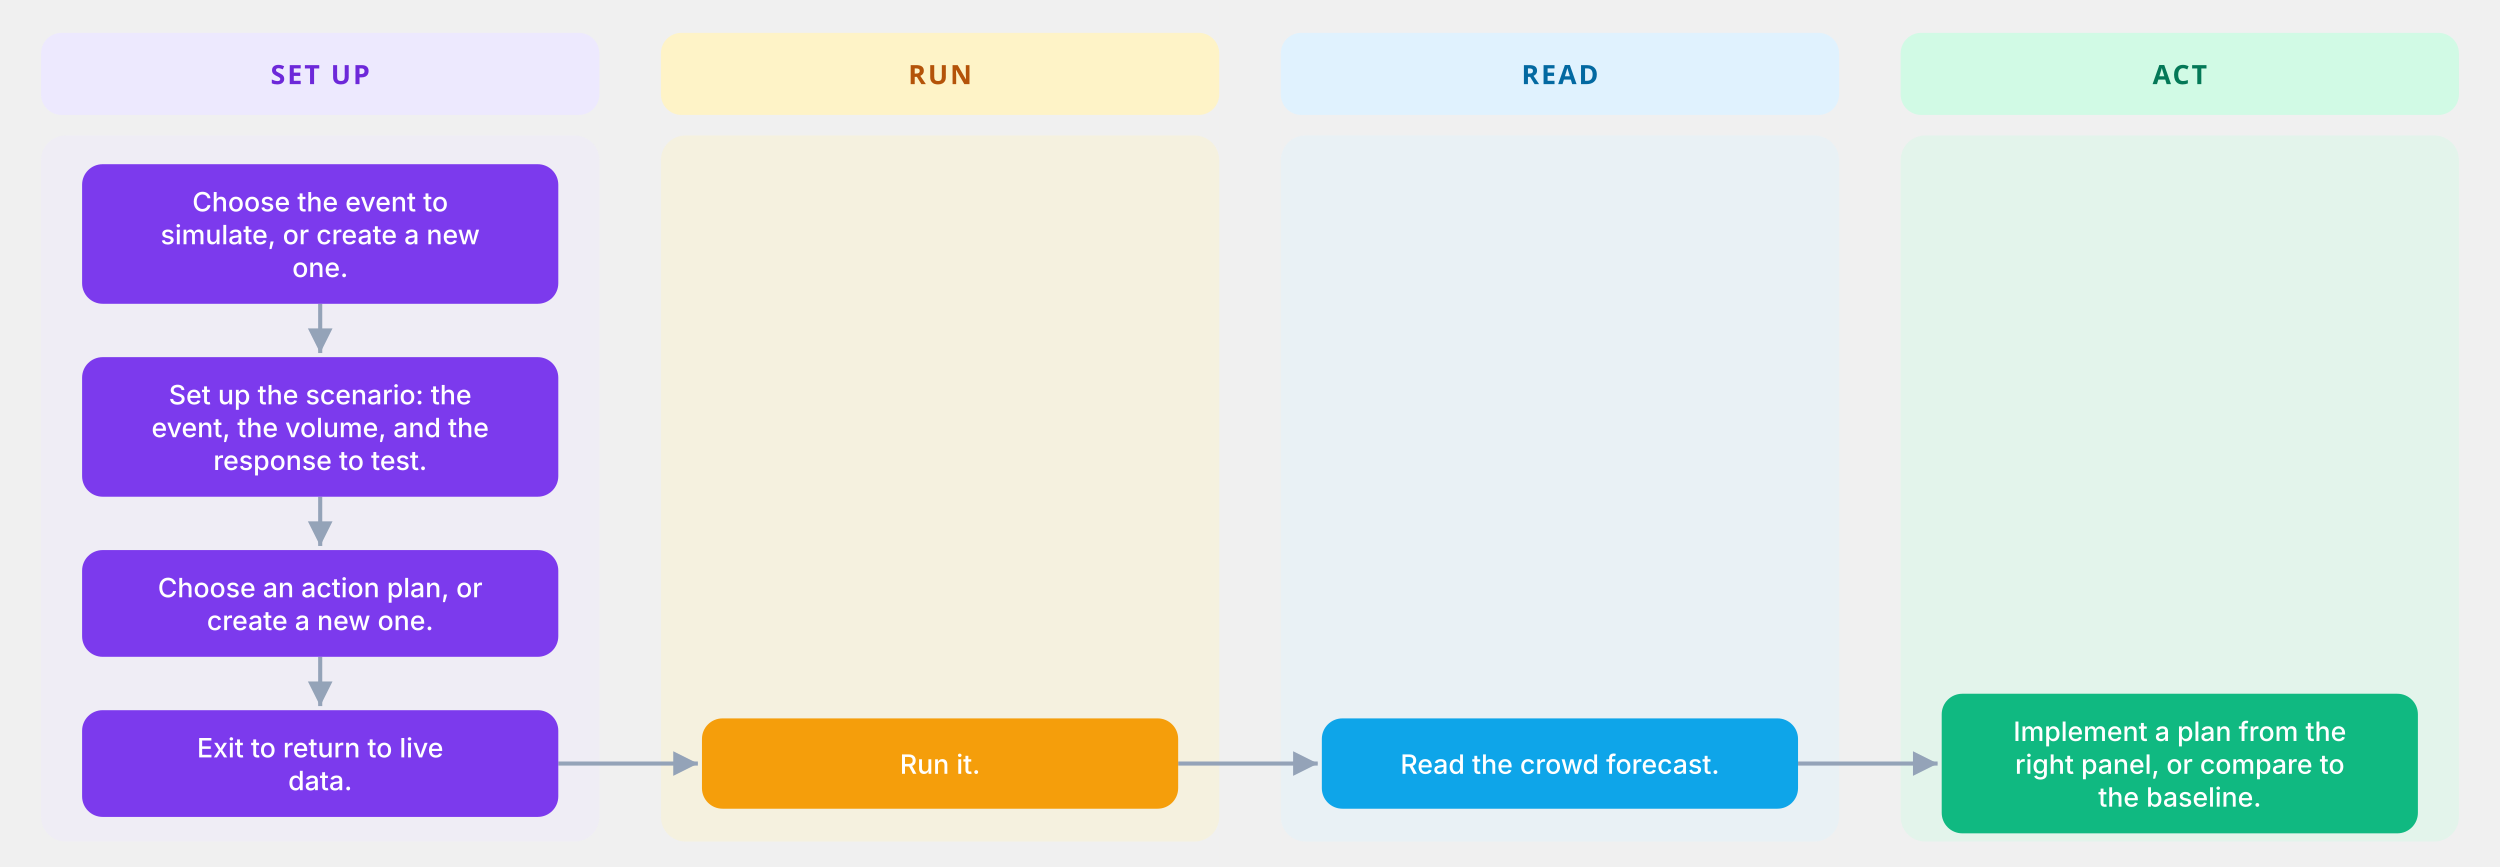
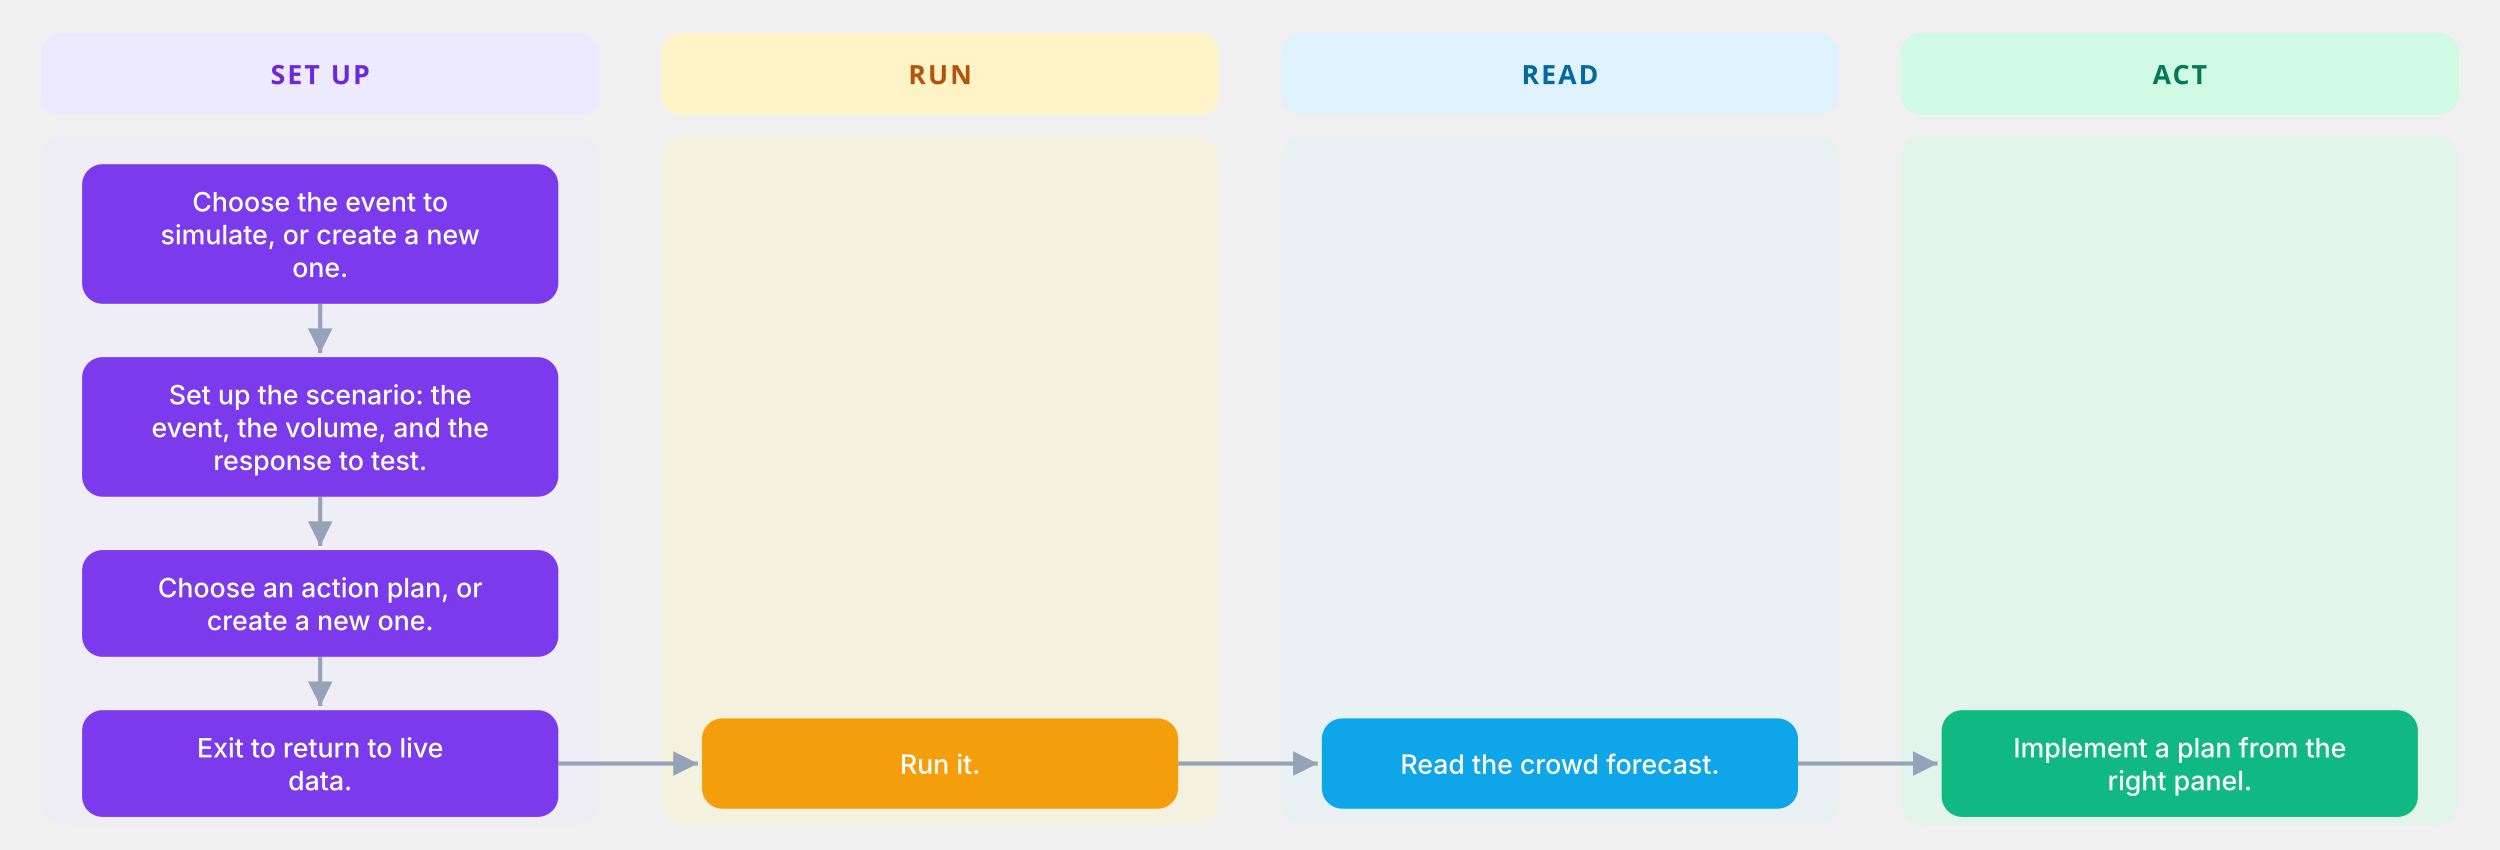
- <svg xmlns="http://www.w3.org/2000/svg" viewBox="0 0 1218 422">
+ <svg xmlns="http://www.w3.org/2000/svg" viewBox="0 0 1218 414">
  <defs>
    <marker id="rfarrow" markerWidth="9" markerHeight="9" refX="6" refY="3" orient="auto" markerUnits="strokeWidth">
      <path d="M0,0 L6,3 L0,6 Z" fill="#94a3b8" />
    </marker>
  </defs>
-   <rect x="20" y="66" width="272" height="344" rx="12" fill="#ede9fe" fill-opacity="0.4" />
+   <rect x="20" y="66" width="272" height="336" rx="12" fill="#ede9fe" fill-opacity="0.4" />
  <rect x="20" y="16" width="272" height="40" rx="10" fill="#ede9fe" />
  <text x="156" y="41" text-anchor="middle" font-family="ui-sans-serif, system-ui, sans-serif" font-size="13" font-weight="700" letter-spacing="1" fill="#6d28d9">SET UP</text>
-   <rect x="322" y="66" width="272" height="344" rx="12" fill="#fef3c7" fill-opacity="0.4" />
+   <rect x="322" y="66" width="272" height="336" rx="12" fill="#fef3c7" fill-opacity="0.4" />
  <rect x="322" y="16" width="272" height="40" rx="10" fill="#fef3c7" />
  <text x="458" y="41" text-anchor="middle" font-family="ui-sans-serif, system-ui, sans-serif" font-size="13" font-weight="700" letter-spacing="1" fill="#b45309">RUN</text>
-   <rect x="624" y="66" width="272" height="344" rx="12" fill="#e0f2fe" fill-opacity="0.4" />
+   <rect x="624" y="66" width="272" height="336" rx="12" fill="#e0f2fe" fill-opacity="0.4" />
  <rect x="624" y="16" width="272" height="40" rx="10" fill="#e0f2fe" />
  <text x="760" y="41" text-anchor="middle" font-family="ui-sans-serif, system-ui, sans-serif" font-size="13" font-weight="700" letter-spacing="1" fill="#0369a1">READ</text>
-   <rect x="926" y="66" width="272" height="344" rx="12" fill="#d1fae5" fill-opacity="0.4" />
+   <rect x="926" y="66" width="272" height="336" rx="12" fill="#d1fae5" fill-opacity="0.4" />
  <rect x="926" y="16" width="272" height="40" rx="10" fill="#d1fae5" />
  <text x="1062" y="41" text-anchor="middle" font-family="ui-sans-serif, system-ui, sans-serif" font-size="13" font-weight="700" letter-spacing="1" fill="#047857">ACT</text>
  <line x1="156.0" y1="148.0" x2="156.0" y2="172.0" stroke="#94a3b8" stroke-width="2" marker-end="url(#rfarrow)" />
  <line x1="156.0" y1="242.0" x2="156.0" y2="266.0" stroke="#94a3b8" stroke-width="2" marker-end="url(#rfarrow)" />
  <line x1="156.0" y1="320.0" x2="156.0" y2="344.0" stroke="#94a3b8" stroke-width="2" marker-end="url(#rfarrow)" />
  <line x1="272.0" y1="372.0" x2="340.0" y2="372.0" stroke="#94a3b8" stroke-width="2" marker-end="url(#rfarrow)" />
  <line x1="574.0" y1="372.0" x2="642.0" y2="372.0" stroke="#94a3b8" stroke-width="2" marker-end="url(#rfarrow)" />
  <line x1="876.0" y1="372.0" x2="944.0" y2="372.0" stroke="#94a3b8" stroke-width="2" marker-end="url(#rfarrow)" />
  <rect x="40.0" y="80.0" width="232" height="68.0" rx="10" fill="#7c3aed" />
  <text x="156.0" y="103.0" text-anchor="middle" font-family="ui-sans-serif, system-ui, -apple-system, sans-serif" font-size="13" font-weight="500" fill="#ffffff">Choose the event to</text>
  <text x="156.0" y="119.0" text-anchor="middle" font-family="ui-sans-serif, system-ui, -apple-system, sans-serif" font-size="13" font-weight="500" fill="#ffffff">simulate, or create a new</text>
  <text x="156.0" y="135.0" text-anchor="middle" font-family="ui-sans-serif, system-ui, -apple-system, sans-serif" font-size="13" font-weight="500" fill="#ffffff">one.</text>
  <rect x="40.0" y="174.0" width="232" height="68.0" rx="10" fill="#7c3aed" />
  <text x="156.0" y="197.0" text-anchor="middle" font-family="ui-sans-serif, system-ui, -apple-system, sans-serif" font-size="13" font-weight="500" fill="#ffffff">Set up the scenario: the</text>
  <text x="156.0" y="213.0" text-anchor="middle" font-family="ui-sans-serif, system-ui, -apple-system, sans-serif" font-size="13" font-weight="500" fill="#ffffff">event, the volume, and the</text>
  <text x="156.0" y="229.0" text-anchor="middle" font-family="ui-sans-serif, system-ui, -apple-system, sans-serif" font-size="13" font-weight="500" fill="#ffffff">response to test.</text>
  <rect x="40.0" y="268.0" width="232" height="52.0" rx="10" fill="#7c3aed" />
  <text x="156.0" y="291.0" text-anchor="middle" font-family="ui-sans-serif, system-ui, -apple-system, sans-serif" font-size="13" font-weight="500" fill="#ffffff">Choose an action plan, or</text>
  <text x="156.0" y="307.0" text-anchor="middle" font-family="ui-sans-serif, system-ui, -apple-system, sans-serif" font-size="13" font-weight="500" fill="#ffffff">create a new one.</text>
  <rect x="40.0" y="346.0" width="232" height="52.0" rx="10" fill="#7c3aed" />
  <text x="156.0" y="369.0" text-anchor="middle" font-family="ui-sans-serif, system-ui, -apple-system, sans-serif" font-size="13" font-weight="500" fill="#ffffff">Exit to return to live</text>
  <text x="156.0" y="385.0" text-anchor="middle" font-family="ui-sans-serif, system-ui, -apple-system, sans-serif" font-size="13" font-weight="500" fill="#ffffff">data.</text>
  <rect x="342.0" y="350.0" width="232" height="44.0" rx="10" fill="#f59e0b" />
  <text x="458.0" y="377.0" text-anchor="middle" font-family="ui-sans-serif, system-ui, -apple-system, sans-serif" font-size="13" font-weight="500" fill="#ffffff">Run it.</text>
  <rect x="644.0" y="350.0" width="232" height="44.0" rx="10" fill="#0ea5e9" />
  <text x="760.0" y="377.0" text-anchor="middle" font-family="ui-sans-serif, system-ui, -apple-system, sans-serif" font-size="13" font-weight="500" fill="#ffffff">Read the crowd forecast.</text>
-   <rect x="946.0" y="338.0" width="232" height="68.0" rx="10" fill="#10b981" />
-   <text x="1062.0" y="361.0" text-anchor="middle" font-family="ui-sans-serif, system-ui, -apple-system, sans-serif" font-size="13" font-weight="500" fill="#ffffff">Implement a plan from the</text>
-   <text x="1062.0" y="377.0" text-anchor="middle" font-family="ui-sans-serif, system-ui, -apple-system, sans-serif" font-size="13" font-weight="500" fill="#ffffff">right panel, or compare to</text>
-   <text x="1062.0" y="393.0" text-anchor="middle" font-family="ui-sans-serif, system-ui, -apple-system, sans-serif" font-size="13" font-weight="500" fill="#ffffff">the baseline.</text>
+   <rect x="946.0" y="346.0" width="232" height="52.0" rx="10" fill="#10b981" />
+   <text x="1062.0" y="369.0" text-anchor="middle" font-family="ui-sans-serif, system-ui, -apple-system, sans-serif" font-size="13" font-weight="500" fill="#ffffff">Implement a plan from the</text>
+   <text x="1062.0" y="385.0" text-anchor="middle" font-family="ui-sans-serif, system-ui, -apple-system, sans-serif" font-size="13" font-weight="500" fill="#ffffff">right panel.</text>
</svg>
